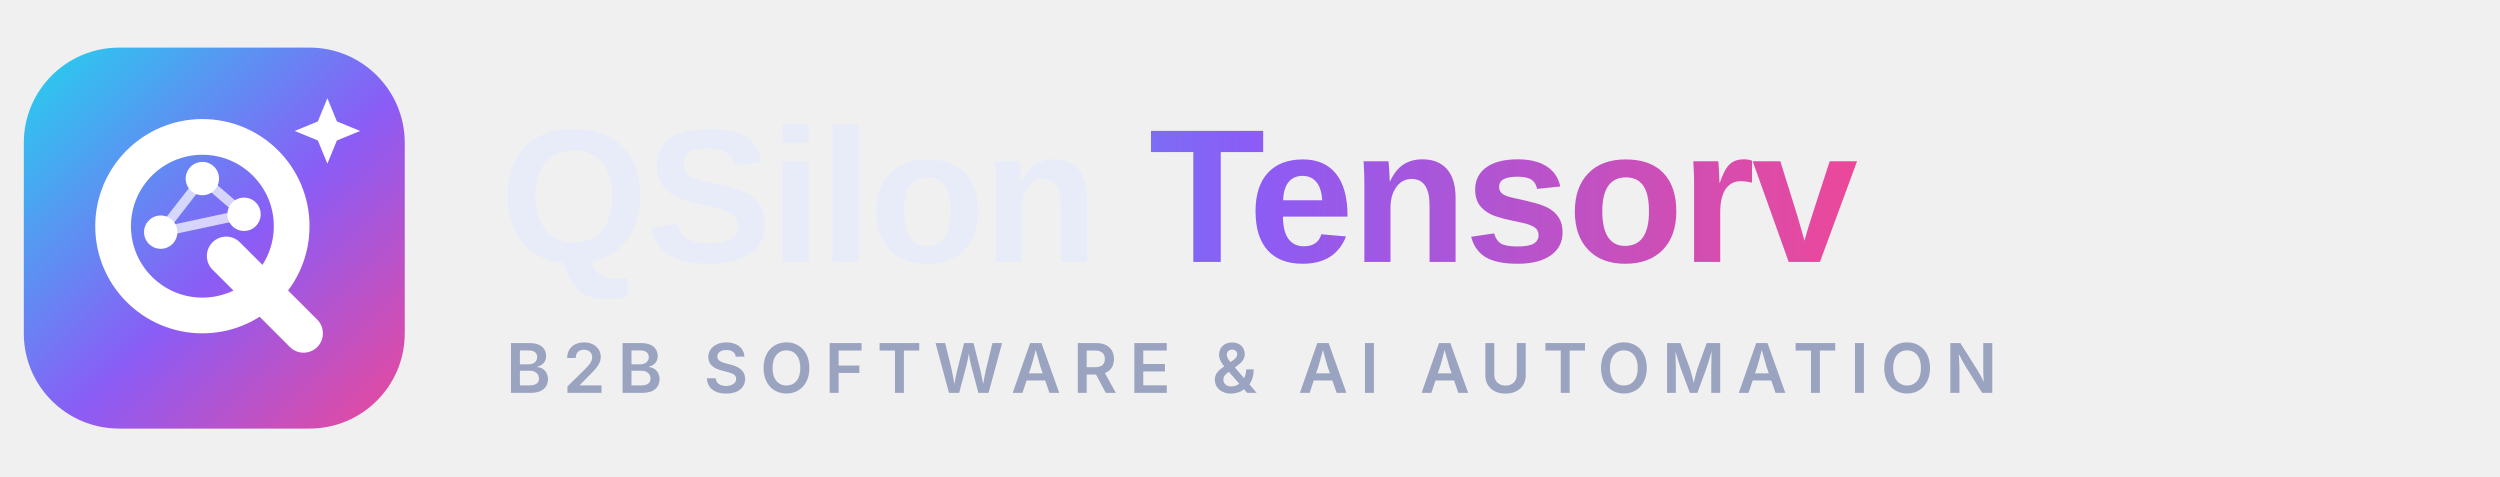
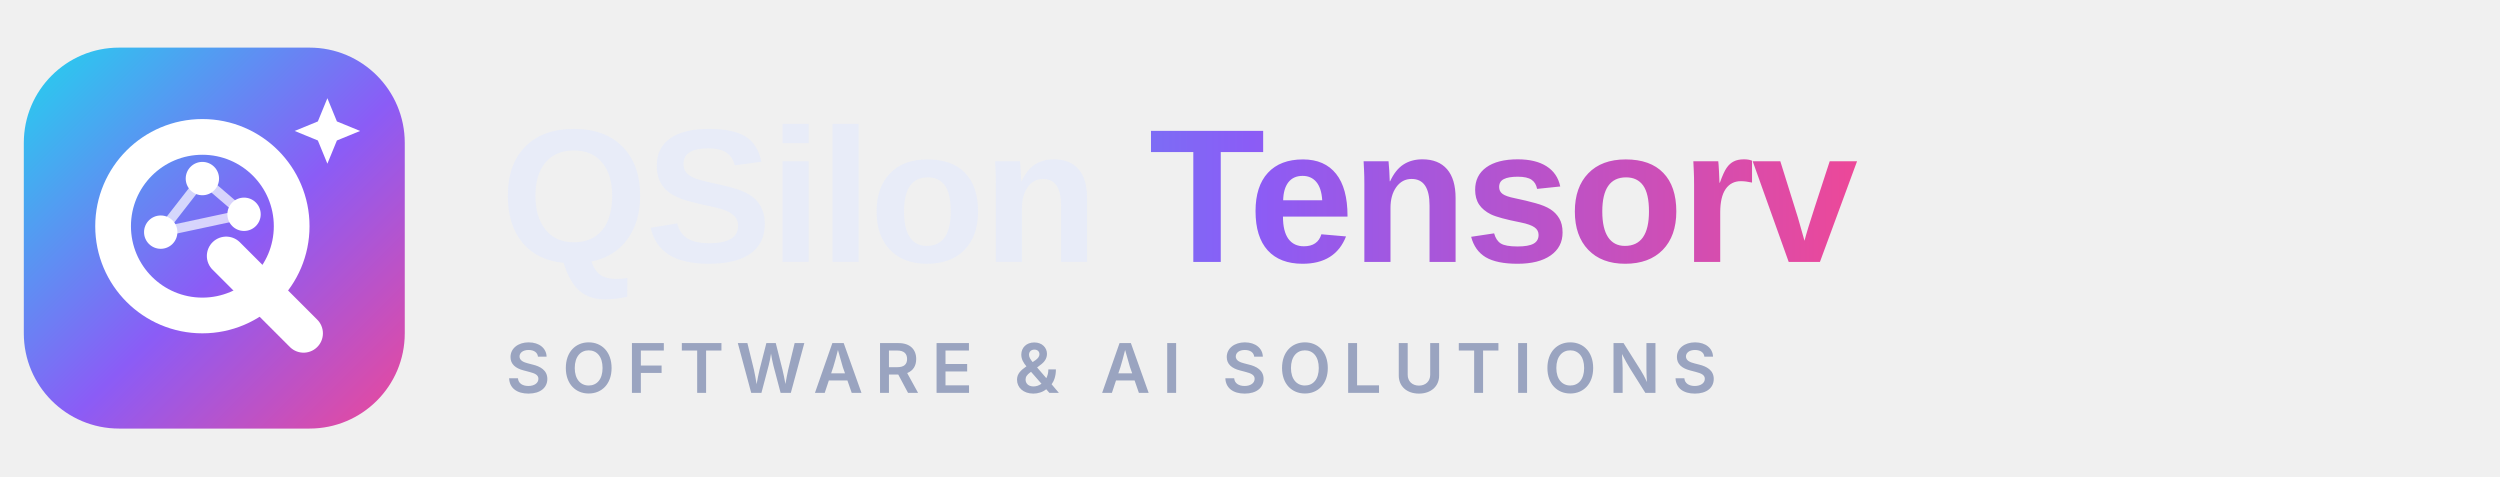
<svg xmlns="http://www.w3.org/2000/svg" viewBox="0 0 420 80" width="420" height="80">
  <g transform="translate(4 8)">
    <defs>
      <linearGradient id="g" x1="0" y1="0" x2="1" y2="1">
        <stop offset="0" stop-color="#22d3ee" />
        <stop offset=".55" stop-color="#8b5cf6" />
        <stop offset="1" stop-color="#ec4899" />
      </linearGradient>
      <linearGradient id="t" x1="0" y1="0" x2="1" y2="0">
        <stop offset="0" stop-color="#22d3ee" />
        <stop offset=".55" stop-color="#8b5cf6" />
        <stop offset="1" stop-color="#ec4899" />
      </linearGradient>
    </defs>
    <rect width="64" height="64" rx="16" fill="url(#g)" />
    <circle cx="30" cy="30" r="15" fill="none" stroke="#fff" stroke-width="6" />
    <path d="M34 35 47 48" stroke="#fff" stroke-width="6.5" stroke-linecap="round" />
    <path d="M23 31 30 22 37 28Z" fill="none" stroke="#fff" stroke-width="1.6" stroke-linejoin="round" opacity=".7" />
    <circle cx="23" cy="31" r="2.8" fill="#fff" />
    <circle cx="30" cy="22" r="2.8" fill="#fff" />
    <circle cx="37" cy="28" r="2.8" fill="#fff" />
    <path d="M51 8.5 52.6 12.4 56.5 14 52.6 15.6 51 19.5 49.4 15.6 45.5 14 49.4 12.4Z" fill="#fff" />
  </g>
  <text x="84" y="44" font-family="'Space Grotesk', 'Segoe UI', Arial, sans-serif" font-size="32" font-weight="700" letter-spacing="-0.5" fill="#e8ecf8">QSilon <tspan fill="url(#t)">Tensorv</tspan>
  </text>
-   <text x="85" y="66" font-family="Inter, 'Segoe UI', Arial, sans-serif" font-size="11.5" font-weight="600" letter-spacing="2" fill="#9aa4c0">B2B SOFTWARE &amp; AI AUTOMATION</text>
+   <text x="85" y="66" font-family="Inter, 'Segoe UI', Arial, sans-serif" font-size="11.5" font-weight="600" letter-spacing="2" fill="#9aa4c0">SOFTWARE &amp; AI SOLUTIONS</text>
</svg>
